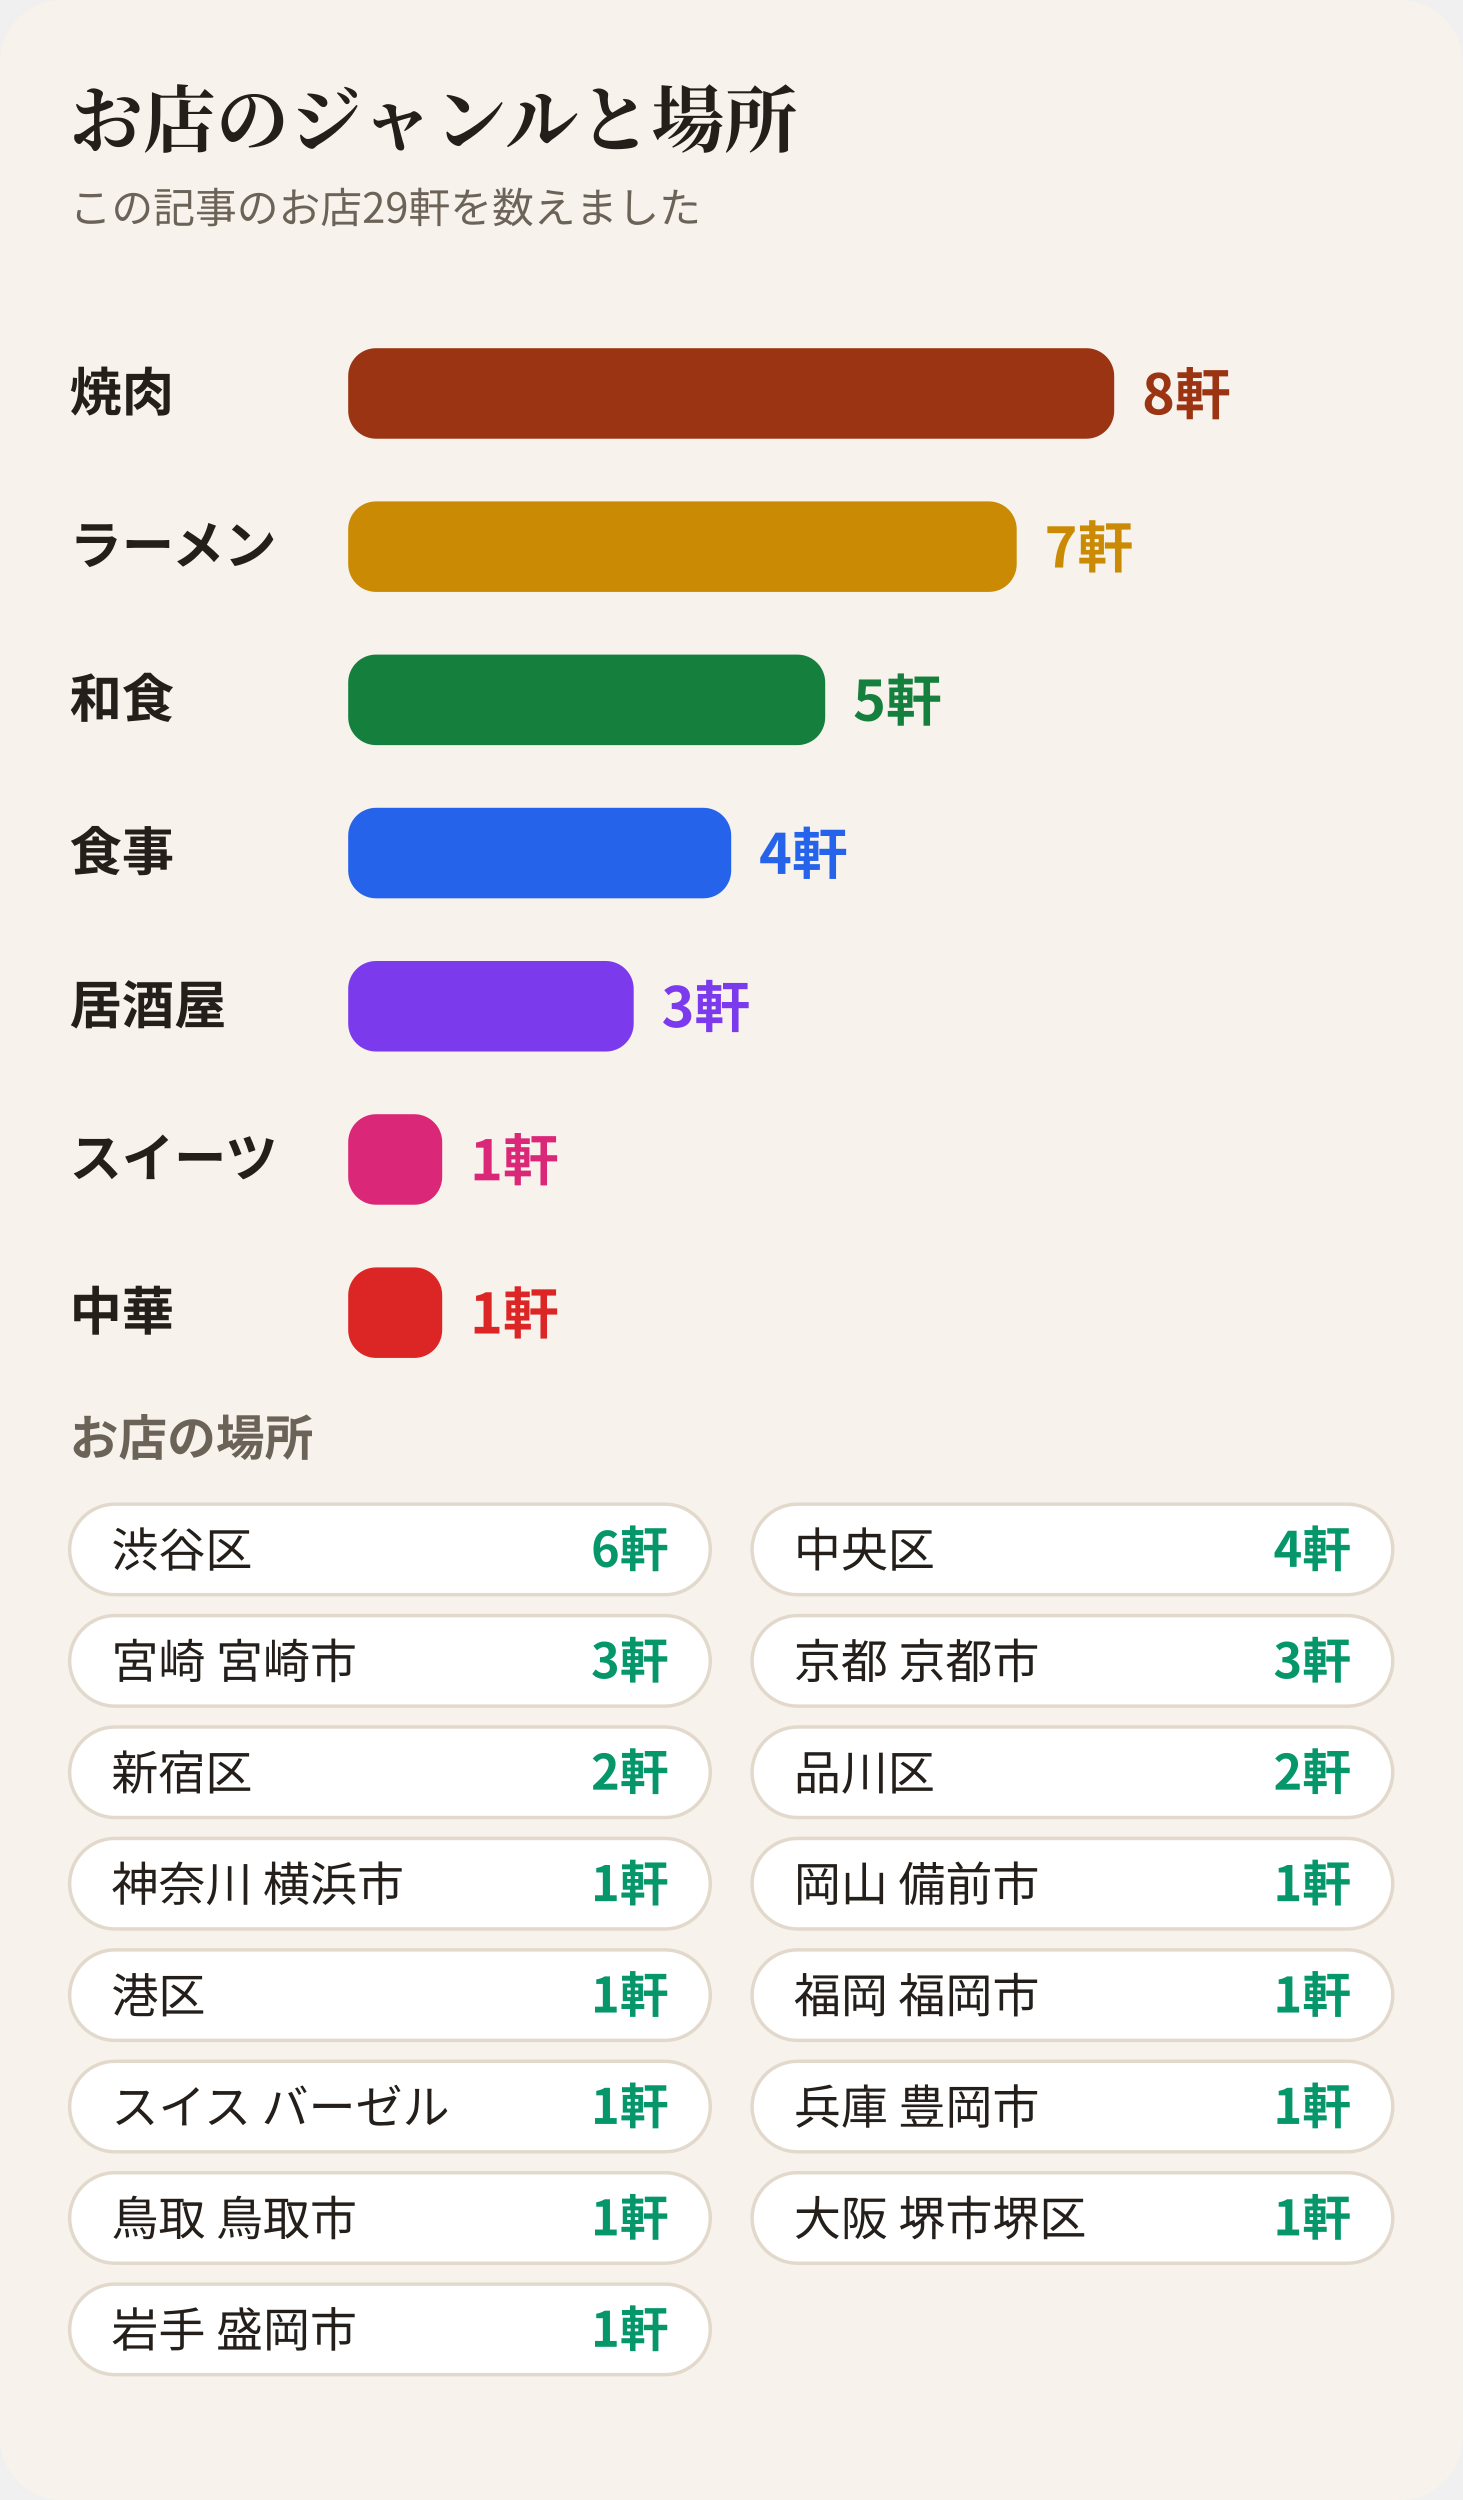
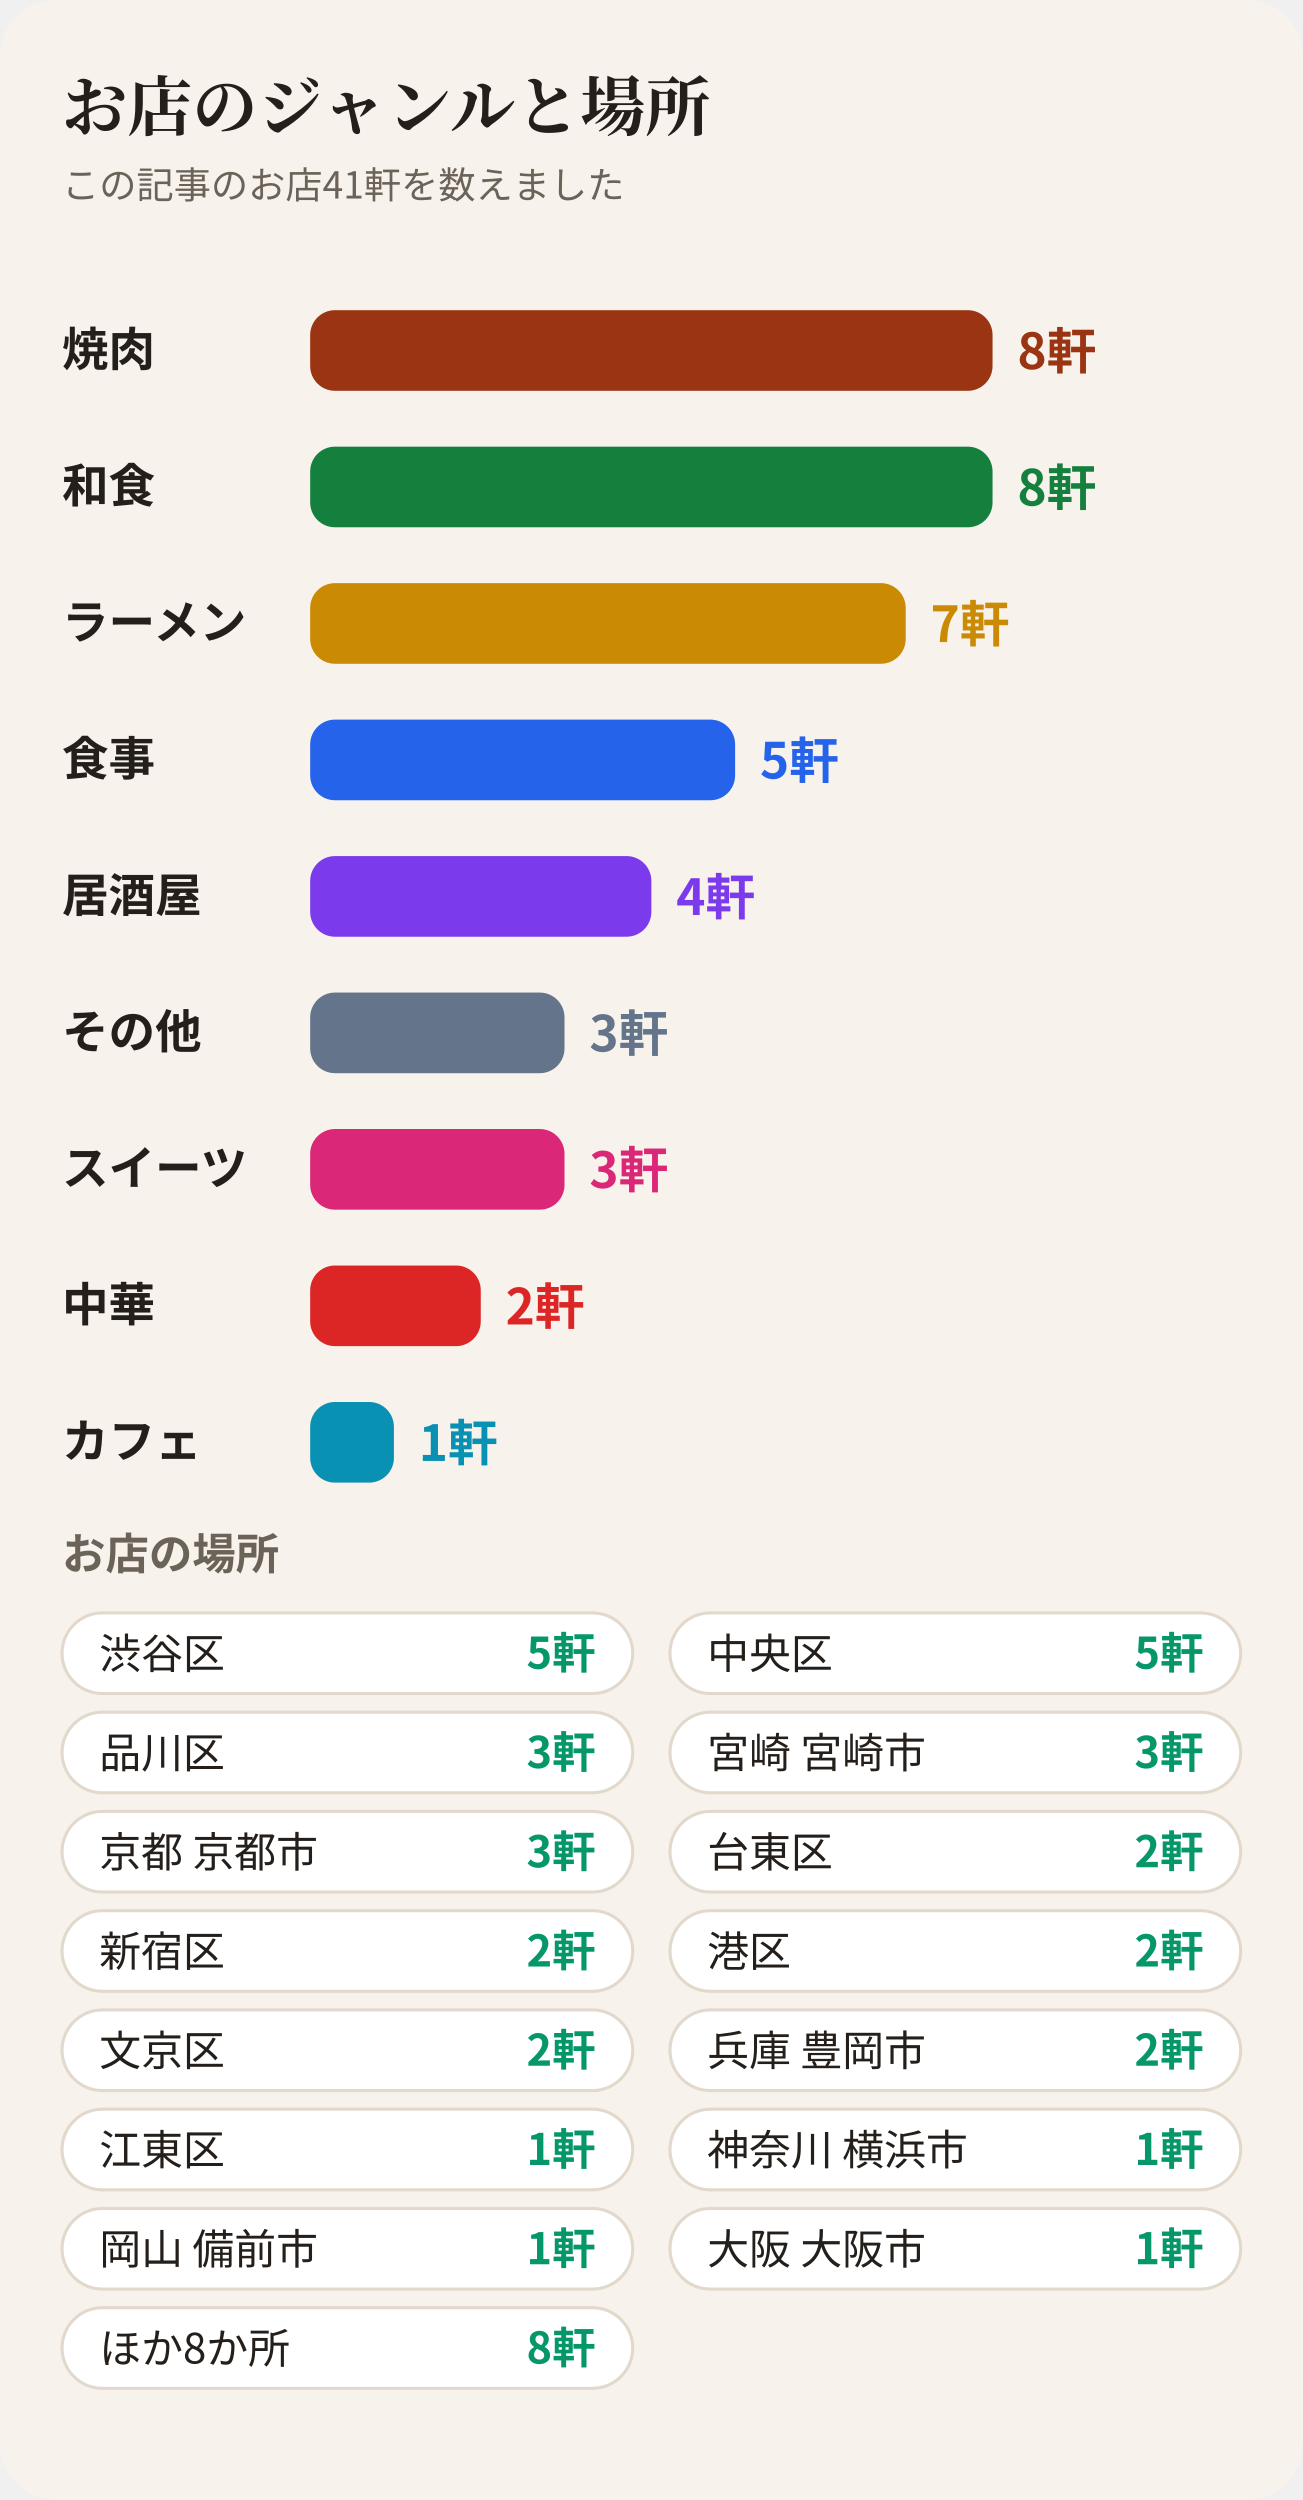
- <svg xmlns="http://www.w3.org/2000/svg" viewBox="0 0 420 718" width="420" height="718" font-family="'Hiragino Sans','Noto Sans CJK JP','Noto Sans JP',sans-serif">
-   <rect width="420" height="718" rx="18" fill="#F7F3EC" />
+ <svg xmlns="http://www.w3.org/2000/svg" viewBox="0 0 420 806" width="420" height="806" font-family="'Hiragino Sans','Noto Sans CJK JP','Noto Sans JP',sans-serif">
+   <rect width="420" height="806" rx="18" fill="#F7F3EC" />
  <text x="20" y="42" font-size="21" font-weight="800" fill="#241F1A" font-family="'Hiragino Mincho ProN','Noto Serif CJK JP','Noto Serif JP',serif">お店のジャンルと場所</text>
-   <text x="20" y="64" font-size="12" fill="#6B6258">この記事のお店29軒を数えました</text>
+   <text x="20" y="64" font-size="12" fill="#6B6258">この記事のお店41軒を数えました</text>
  <text x="20" y="118" font-size="15" font-weight="700" fill="#241F1A">焼肉</text>
  <rect x="100" y="100" width="220" height="26" rx="8" fill="#9a3412" />
  <text x="328" y="119" font-size="16" font-weight="800" fill="#9a3412">8軒</text>
-   <text x="20" y="162" font-size="15" font-weight="700" fill="#241F1A">ラーメン</text>
-   <rect x="100" y="144" width="192" height="26" rx="8" fill="#ca8a04" />
-   <text x="300" y="163" font-size="16" font-weight="800" fill="#ca8a04">7軒</text>
-   <text x="20" y="206" font-size="15" font-weight="700" fill="#241F1A">和食</text>
-   <rect x="100" y="188" width="137" height="26" rx="8" fill="#15803d" />
-   <text x="245" y="207" font-size="16" font-weight="800" fill="#15803d">5軒</text>
+   <text x="20" y="162" font-size="15" font-weight="700" fill="#241F1A">和食</text>
+   <rect x="100" y="144" width="220" height="26" rx="8" fill="#15803d" />
+   <text x="328" y="163" font-size="16" font-weight="800" fill="#15803d">8軒</text>
+   <text x="20" y="206" font-size="15" font-weight="700" fill="#241F1A">ラーメン</text>
+   <rect x="100" y="188" width="192" height="26" rx="8" fill="#ca8a04" />
+   <text x="300" y="207" font-size="16" font-weight="800" fill="#ca8a04">7軒</text>
  <text x="20" y="250" font-size="15" font-weight="700" fill="#241F1A">食事</text>
-   <rect x="100" y="232" width="110" height="26" rx="8" fill="#2563eb" />
-   <text x="218" y="251" font-size="16" font-weight="800" fill="#2563eb">4軒</text>
+   <rect x="100" y="232" width="137" height="26" rx="8" fill="#2563eb" />
+   <text x="245" y="251" font-size="16" font-weight="800" fill="#2563eb">5軒</text>
  <text x="20" y="294" font-size="15" font-weight="700" fill="#241F1A">居酒屋</text>
-   <rect x="100" y="276" width="82" height="26" rx="8" fill="#7c3aed" />
-   <text x="190" y="295" font-size="16" font-weight="800" fill="#7c3aed">3軒</text>
-   <text x="20" y="338" font-size="15" font-weight="700" fill="#241F1A">スイーツ</text>
-   <rect x="100" y="320" width="27" height="26" rx="8" fill="#db2777" />
-   <text x="135" y="339" font-size="16" font-weight="800" fill="#db2777">1軒</text>
-   <text x="20" y="382" font-size="15" font-weight="700" fill="#241F1A">中華</text>
-   <rect x="100" y="364" width="27" height="26" rx="8" fill="#dc2626" />
-   <text x="135" y="383" font-size="16" font-weight="800" fill="#dc2626">1軒</text>
-   <text x="20" y="418" font-size="14" font-weight="700" fill="#6B6258">お店の場所</text>
-   <rect x="20" y="432" width="184" height="26" rx="13" fill="#fff" stroke="#E2D9CC" />
-   <text x="32" y="450" font-size="13.5" fill="#241F1A">渋谷区</text>
-   <text x="192" y="450" font-size="14" font-weight="800" text-anchor="end" fill="#059669">6軒</text>
-   <rect x="216" y="432" width="184" height="26" rx="13" fill="#fff" stroke="#E2D9CC" />
-   <text x="228" y="450" font-size="13.5" fill="#241F1A">中央区</text>
-   <text x="388" y="450" font-size="14" font-weight="800" text-anchor="end" fill="#059669">4軒</text>
-   <rect x="20" y="464" width="184" height="26" rx="13" fill="#fff" stroke="#E2D9CC" />
-   <text x="32" y="482" font-size="13.5" fill="#241F1A">宮崎 宮崎市</text>
-   <text x="192" y="482" font-size="14" font-weight="800" text-anchor="end" fill="#059669">3軒</text>
-   <rect x="216" y="464" width="184" height="26" rx="13" fill="#fff" stroke="#E2D9CC" />
-   <text x="228" y="482" font-size="13.5" fill="#241F1A">京都 京都市</text>
-   <text x="388" y="482" font-size="14" font-weight="800" text-anchor="end" fill="#059669">3軒</text>
-   <rect x="20" y="496" width="184" height="26" rx="13" fill="#fff" stroke="#E2D9CC" />
-   <text x="32" y="514" font-size="13.5" fill="#241F1A">新宿区</text>
-   <text x="192" y="514" font-size="14" font-weight="800" text-anchor="end" fill="#059669">2軒</text>
-   <rect x="216" y="496" width="184" height="26" rx="13" fill="#fff" stroke="#E2D9CC" />
-   <text x="228" y="514" font-size="13.5" fill="#241F1A">品川区</text>
-   <text x="388" y="514" font-size="14" font-weight="800" text-anchor="end" fill="#059669">2軒</text>
-   <rect x="20" y="528" width="184" height="26" rx="13" fill="#fff" stroke="#E2D9CC" />
-   <text x="32" y="546" font-size="13.5" fill="#241F1A">神奈川 横浜市</text>
-   <text x="192" y="546" font-size="14" font-weight="800" text-anchor="end" fill="#059669">1軒</text>
-   <rect x="216" y="528" width="184" height="26" rx="13" fill="#fff" stroke="#E2D9CC" />
-   <text x="228" y="546" font-size="13.5" fill="#241F1A">岡山 備前市</text>
-   <text x="388" y="546" font-size="14" font-weight="800" text-anchor="end" fill="#059669">1軒</text>
-   <rect x="20" y="560" width="184" height="26" rx="13" fill="#fff" stroke="#E2D9CC" />
-   <text x="32" y="578" font-size="13.5" fill="#241F1A">港区</text>
-   <text x="192" y="578" font-size="14" font-weight="800" text-anchor="end" fill="#059669">1軒</text>
-   <rect x="216" y="560" width="184" height="26" rx="13" fill="#fff" stroke="#E2D9CC" />
-   <text x="228" y="578" font-size="13.5" fill="#241F1A">福岡 福岡市</text>
-   <text x="388" y="578" font-size="14" font-weight="800" text-anchor="end" fill="#059669">1軒</text>
-   <rect x="20" y="592" width="184" height="26" rx="13" fill="#fff" stroke="#E2D9CC" />
-   <text x="32" y="610" font-size="13.5" fill="#241F1A">スイス バーゼル</text>
-   <text x="192" y="610" font-size="14" font-weight="800" text-anchor="end" fill="#059669">1軒</text>
-   <rect x="216" y="592" width="184" height="26" rx="13" fill="#fff" stroke="#E2D9CC" />
-   <text x="228" y="610" font-size="13.5" fill="#241F1A">兵庫 豊岡市</text>
-   <text x="388" y="610" font-size="14" font-weight="800" text-anchor="end" fill="#059669">1軒</text>
-   <rect x="20" y="624" width="184" height="26" rx="13" fill="#fff" stroke="#E2D9CC" />
-   <text x="32" y="642" font-size="13.5" fill="#241F1A">鳥取 鳥取市</text>
-   <text x="192" y="642" font-size="14" font-weight="800" text-anchor="end" fill="#059669">1軒</text>
-   <rect x="216" y="624" width="184" height="26" rx="13" fill="#fff" stroke="#E2D9CC" />
-   <text x="228" y="642" font-size="13.5" fill="#241F1A">大阪 堺市堺区</text>
-   <text x="388" y="642" font-size="14" font-weight="800" text-anchor="end" fill="#059669">1軒</text>
-   <rect x="20" y="656" width="184" height="26" rx="13" fill="#fff" stroke="#E2D9CC" />
-   <text x="32" y="674" font-size="13.5" fill="#241F1A">岩手 盛岡市</text>
-   <text x="192" y="674" font-size="14" font-weight="800" text-anchor="end" fill="#059669">1軒</text>
+   <rect x="100" y="276" width="110" height="26" rx="8" fill="#7c3aed" />
+   <text x="218" y="295" font-size="16" font-weight="800" fill="#7c3aed">4軒</text>
+   <text x="20" y="338" font-size="15" font-weight="700" fill="#241F1A">その他</text>
+   <rect x="100" y="320" width="82" height="26" rx="8" fill="#64748b" />
+   <text x="190" y="339" font-size="16" font-weight="800" fill="#64748b">3軒</text>
+   <text x="20" y="382" font-size="15" font-weight="700" fill="#241F1A">スイーツ</text>
+   <rect x="100" y="364" width="82" height="26" rx="8" fill="#db2777" />
+   <text x="190" y="383" font-size="16" font-weight="800" fill="#db2777">3軒</text>
+   <text x="20" y="426" font-size="15" font-weight="700" fill="#241F1A">中華</text>
+   <rect x="100" y="408" width="55" height="26" rx="8" fill="#dc2626" />
+   <text x="163" y="427" font-size="16" font-weight="800" fill="#dc2626">2軒</text>
+   <text x="20" y="470" font-size="15" font-weight="700" fill="#241F1A">カフェ</text>
+   <rect x="100" y="452" width="27" height="26" rx="8" fill="#0891b2" />
+   <text x="135" y="471" font-size="16" font-weight="800" fill="#0891b2">1軒</text>
+   <text x="20" y="506" font-size="14" font-weight="700" fill="#6B6258">お店の場所</text>
+   <rect x="20" y="520" width="184" height="26" rx="13" fill="#fff" stroke="#E2D9CC" />
+   <text x="32" y="538" font-size="13.5" fill="#241F1A">渋谷区</text>
+   <text x="192" y="538" font-size="14" font-weight="800" text-anchor="end" fill="#059669">5軒</text>
+   <rect x="216" y="520" width="184" height="26" rx="13" fill="#fff" stroke="#E2D9CC" />
+   <text x="228" y="538" font-size="13.5" fill="#241F1A">中央区</text>
+   <text x="388" y="538" font-size="14" font-weight="800" text-anchor="end" fill="#059669">5軒</text>
+   <rect x="20" y="552" width="184" height="26" rx="13" fill="#fff" stroke="#E2D9CC" />
+   <text x="32" y="570" font-size="13.5" fill="#241F1A">品川区</text>
+   <text x="192" y="570" font-size="14" font-weight="800" text-anchor="end" fill="#059669">3軒</text>
+   <rect x="216" y="552" width="184" height="26" rx="13" fill="#fff" stroke="#E2D9CC" />
+   <text x="228" y="570" font-size="13.5" fill="#241F1A">宮崎 宮崎市</text>
+   <text x="388" y="570" font-size="14" font-weight="800" text-anchor="end" fill="#059669">3軒</text>
+   <rect x="20" y="584" width="184" height="26" rx="13" fill="#fff" stroke="#E2D9CC" />
+   <text x="32" y="602" font-size="13.5" fill="#241F1A">京都 京都市</text>
+   <text x="192" y="602" font-size="14" font-weight="800" text-anchor="end" fill="#059669">3軒</text>
+   <rect x="216" y="584" width="184" height="26" rx="13" fill="#fff" stroke="#E2D9CC" />
+   <text x="228" y="602" font-size="13.5" fill="#241F1A">台東区</text>
+   <text x="388" y="602" font-size="14" font-weight="800" text-anchor="end" fill="#059669">2軒</text>
+   <rect x="20" y="616" width="184" height="26" rx="13" fill="#fff" stroke="#E2D9CC" />
+   <text x="32" y="634" font-size="13.5" fill="#241F1A">新宿区</text>
+   <text x="192" y="634" font-size="14" font-weight="800" text-anchor="end" fill="#059669">2軒</text>
+   <rect x="216" y="616" width="184" height="26" rx="13" fill="#fff" stroke="#E2D9CC" />
+   <text x="228" y="634" font-size="13.5" fill="#241F1A">港区</text>
+   <text x="388" y="634" font-size="14" font-weight="800" text-anchor="end" fill="#059669">2軒</text>
+   <rect x="20" y="648" width="184" height="26" rx="13" fill="#fff" stroke="#E2D9CC" />
+   <text x="32" y="666" font-size="13.5" fill="#241F1A">文京区</text>
+   <text x="192" y="666" font-size="14" font-weight="800" text-anchor="end" fill="#059669">2軒</text>
+   <rect x="216" y="648" width="184" height="26" rx="13" fill="#fff" stroke="#E2D9CC" />
+   <text x="228" y="666" font-size="13.5" fill="#241F1A">兵庫 豊岡市</text>
+   <text x="388" y="666" font-size="14" font-weight="800" text-anchor="end" fill="#059669">2軒</text>
+   <rect x="20" y="680" width="184" height="26" rx="13" fill="#fff" stroke="#E2D9CC" />
+   <text x="32" y="698" font-size="13.5" fill="#241F1A">江東区</text>
+   <text x="192" y="698" font-size="14" font-weight="800" text-anchor="end" fill="#059669">1軒</text>
+   <rect x="216" y="680" width="184" height="26" rx="13" fill="#fff" stroke="#E2D9CC" />
+   <text x="228" y="698" font-size="13.5" fill="#241F1A">神奈川 横浜市</text>
+   <text x="388" y="698" font-size="14" font-weight="800" text-anchor="end" fill="#059669">1軒</text>
+   <rect x="20" y="712" width="184" height="26" rx="13" fill="#fff" stroke="#E2D9CC" />
+   <text x="32" y="730" font-size="13.5" fill="#241F1A">岡山 備前市</text>
+   <text x="192" y="730" font-size="14" font-weight="800" text-anchor="end" fill="#059669">1軒</text>
+   <rect x="216" y="712" width="184" height="26" rx="13" fill="#fff" stroke="#E2D9CC" />
+   <text x="228" y="730" font-size="13.5" fill="#241F1A">大阪 大阪市</text>
+   <text x="388" y="730" font-size="14" font-weight="800" text-anchor="end" fill="#059669">1軒</text>
+   <rect x="20" y="744" width="184" height="26" rx="13" fill="#fff" stroke="#E2D9CC" />
+   <text x="32" y="762" font-size="13.5" fill="#241F1A">ほか8か所</text>
+   <text x="192" y="762" font-size="14" font-weight="800" text-anchor="end" fill="#059669">8軒</text>
</svg>
